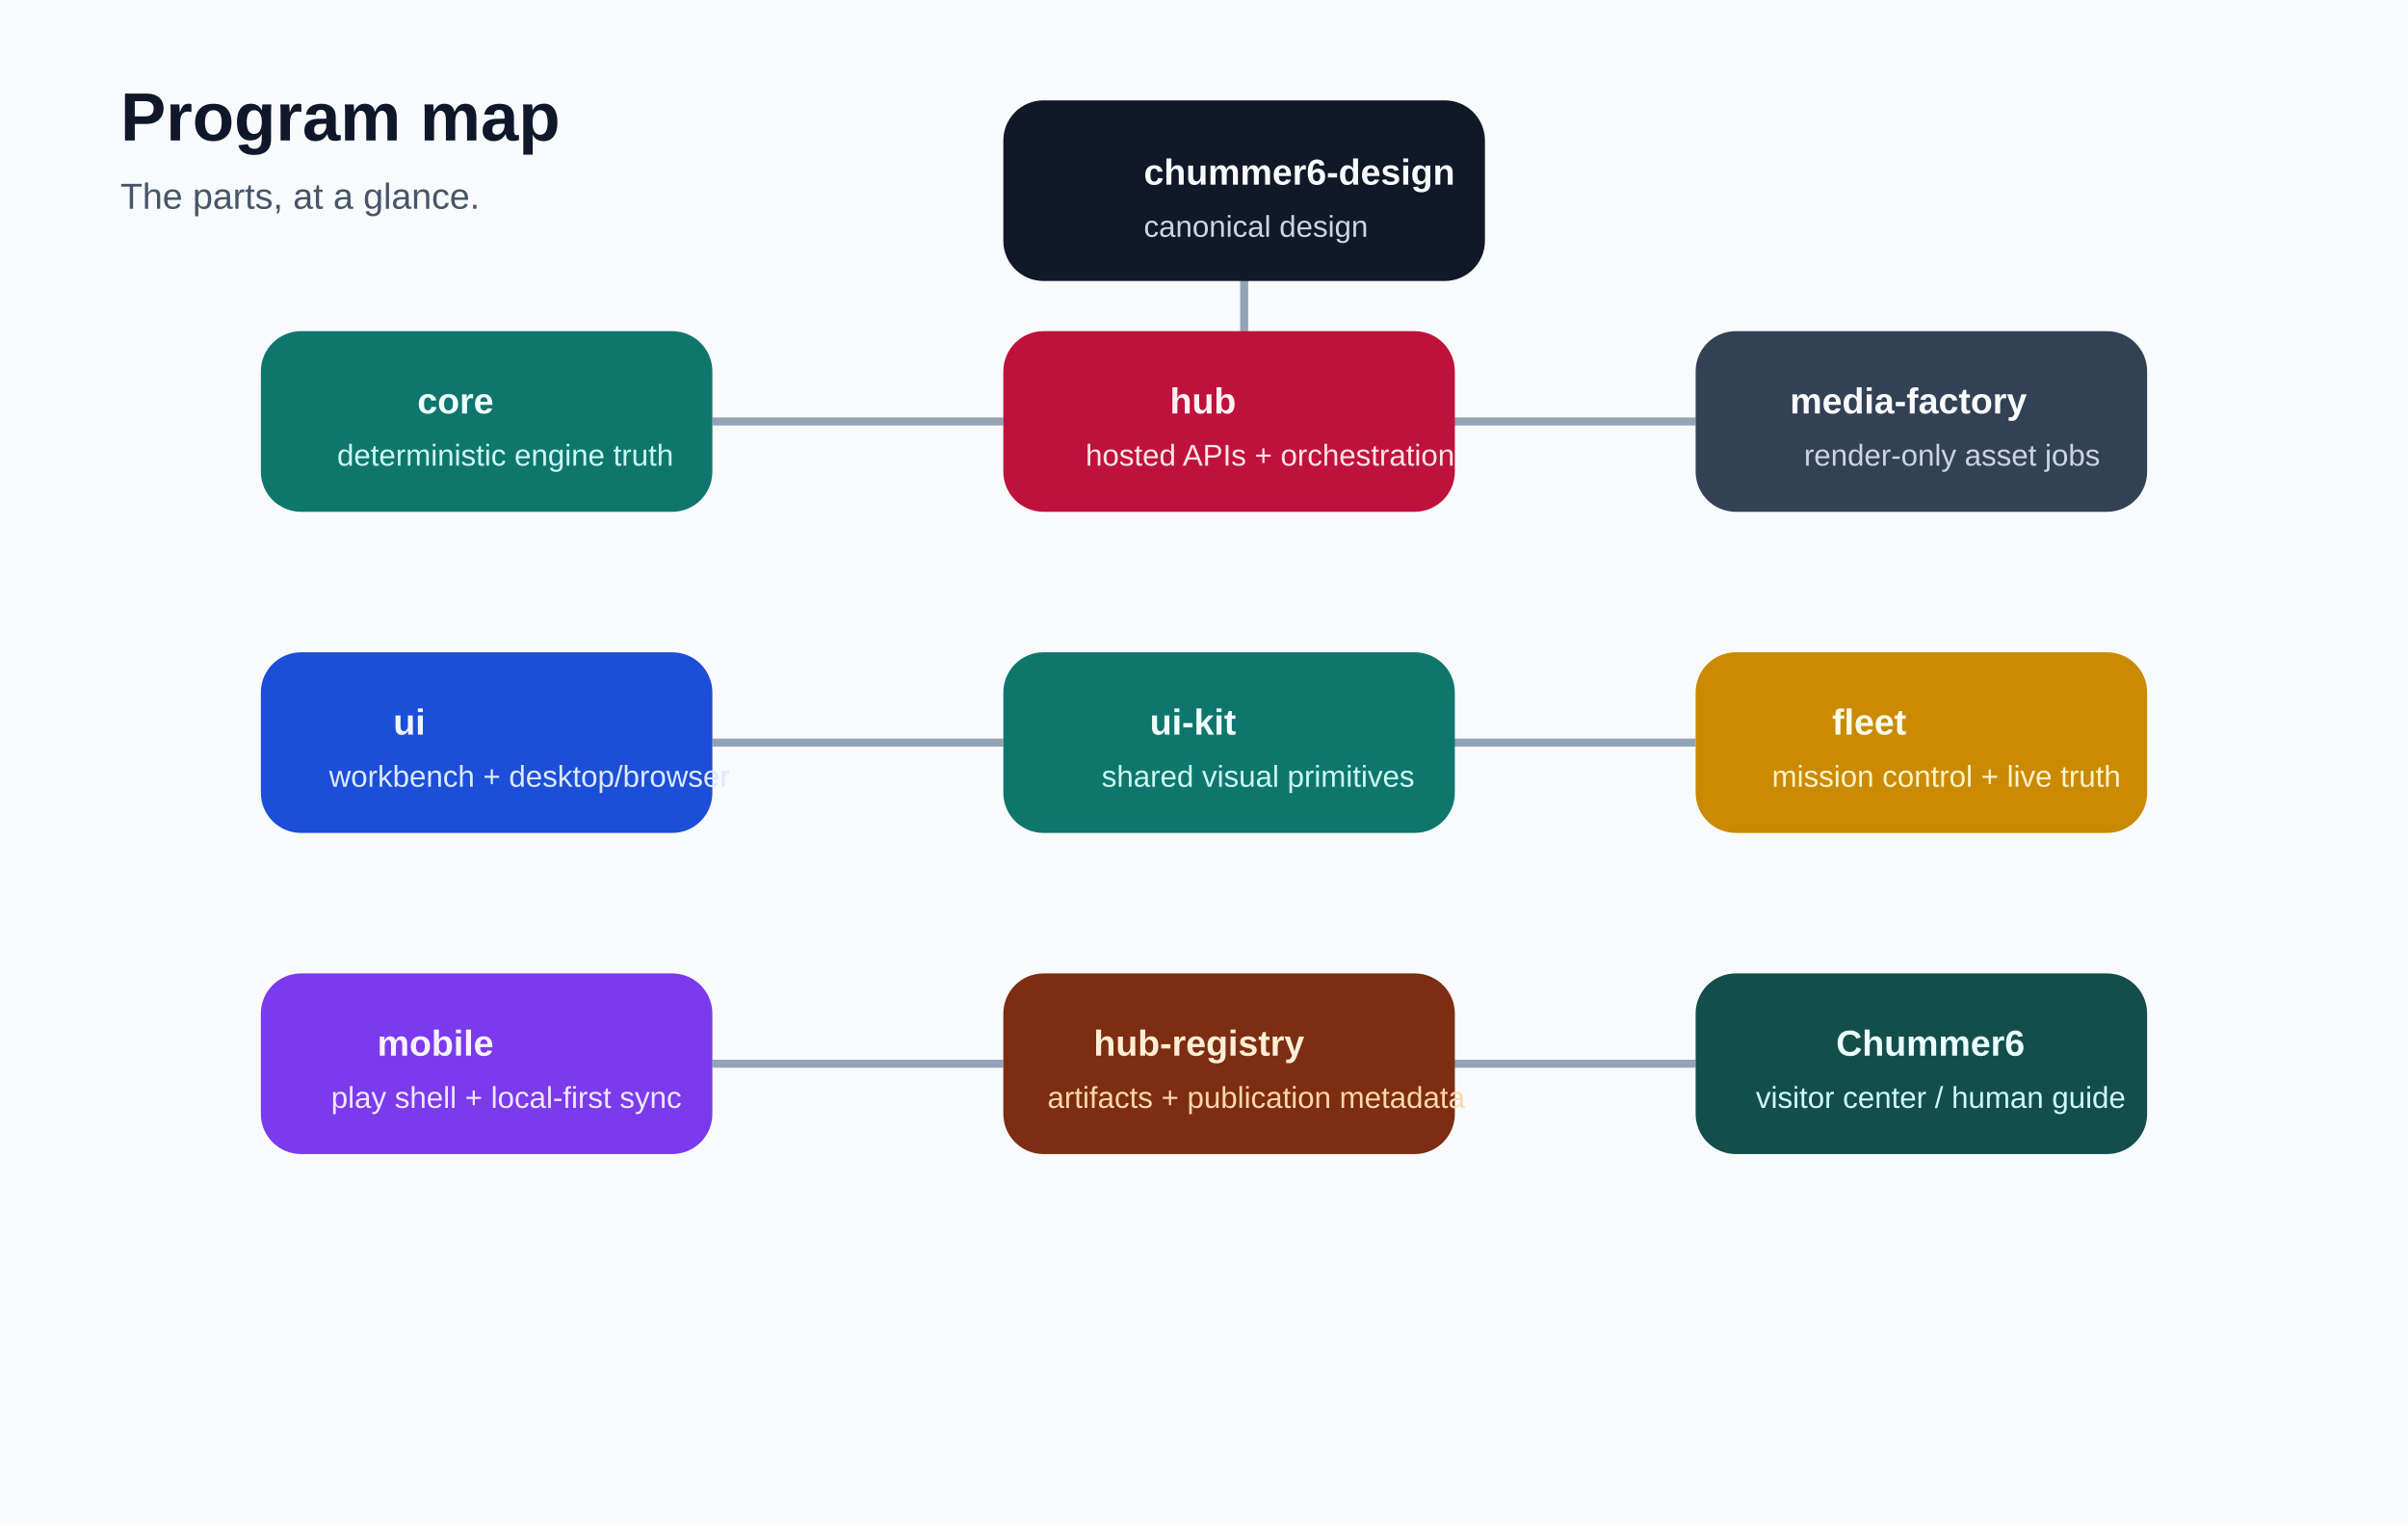
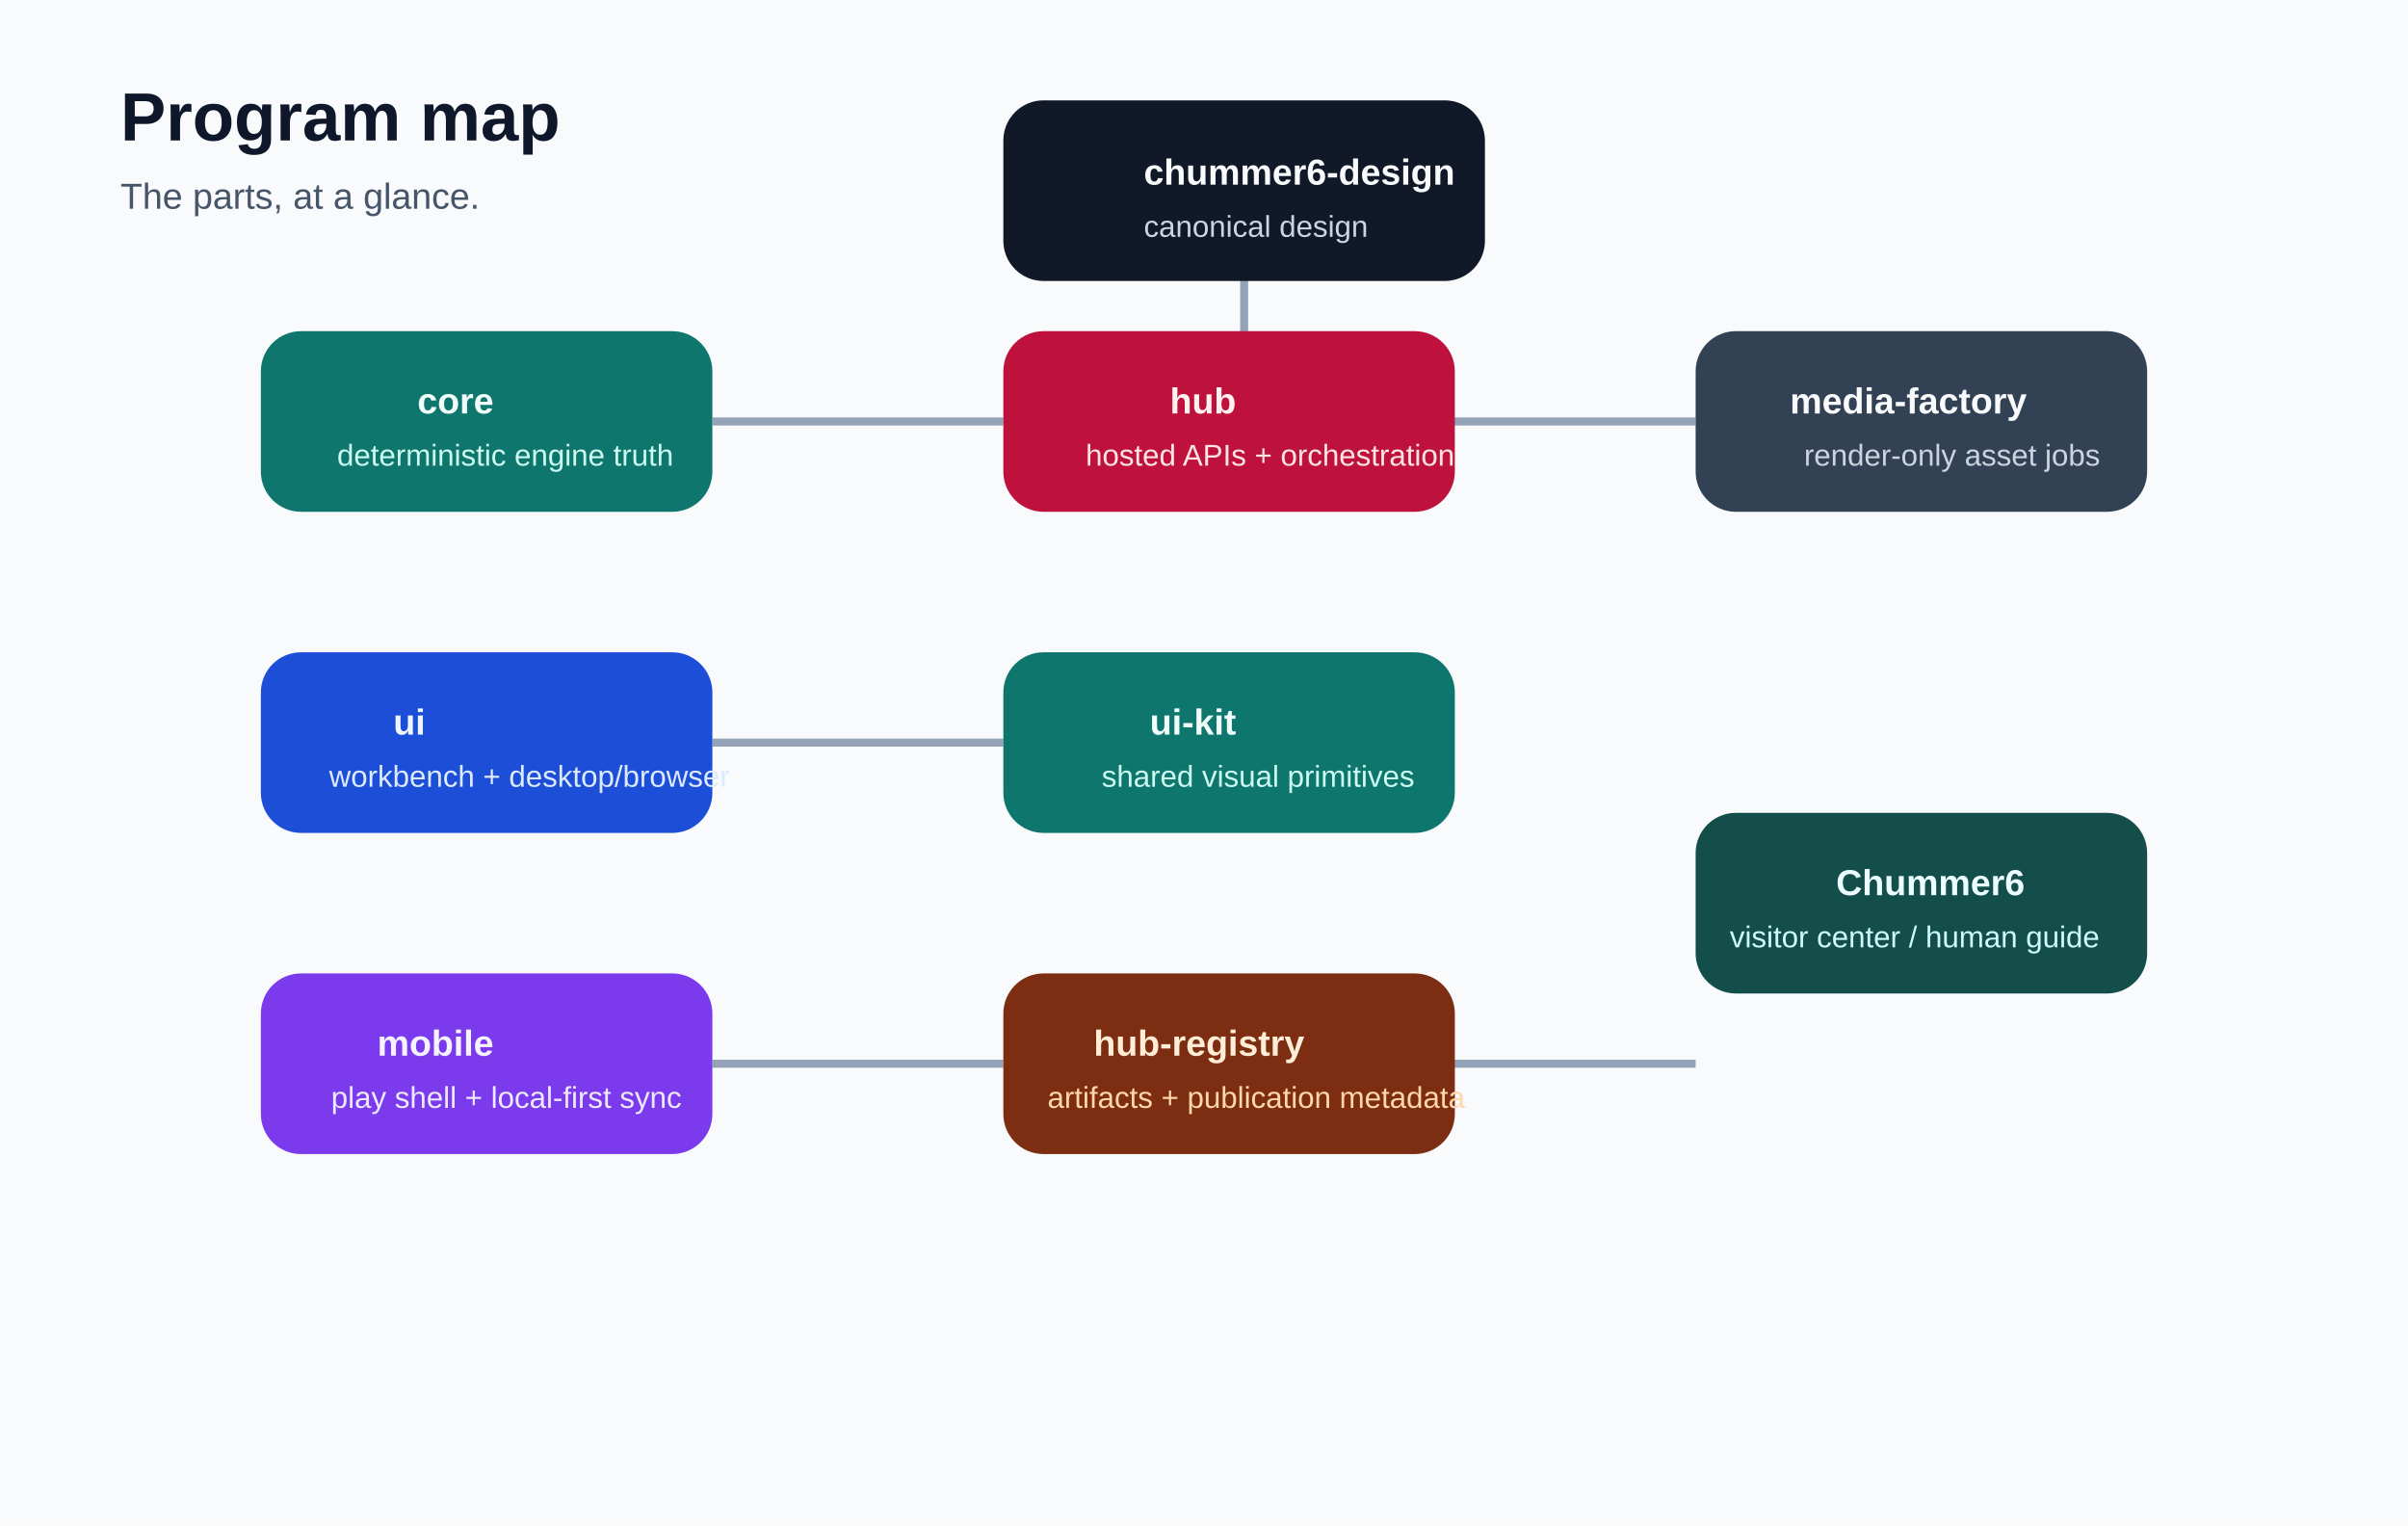
<svg xmlns="http://www.w3.org/2000/svg" viewBox="0 0 1200 760" role="img" aria-labelledby="title desc">
  <rect width="1200" height="760" fill="#f8fafc" />
  <g font-family="Segoe UI, Arial, sans-serif">
    <text x="60" y="70" fill="#0f172a" font-size="34" font-weight="800">Program map</text>
    <text x="60" y="104" fill="#475569" font-size="18">The parts, at a glance.</text>
  </g>
  <g stroke="#94a3b8" stroke-width="4" fill="none">
    <path d="M355 210h145" />
    <path d="M355 370h145" />
    <path d="M355 530h145" />
    <path d="M700 210h145" />
-     <path d="M700 370h145" />
    <path d="M700 530h145" />
    <path d="M620 110v80" />
  </g>
  <g font-family="Segoe UI, Arial, sans-serif" font-size="18" font-weight="700">
    <rect x="500" y="50" width="240" height="90" rx="20" fill="#111827" />
    <text x="570" y="92" fill="#f8fafc">chummer6-design</text>
    <text x="570" y="118" fill="#cbd5e1" font-size="15" font-weight="500">canonical design</text>
    <rect x="130" y="165" width="225" height="90" rx="20" fill="#0f766e" />
    <text x="208" y="206" fill="#f0fdfa">core</text>
    <text x="168" y="232" fill="#ccfbf1" font-size="15" font-weight="500">deterministic engine truth</text>
    <rect x="130" y="325" width="225" height="90" rx="20" fill="#1d4ed8" />
    <text x="196" y="366" fill="#eff6ff">ui</text>
    <text x="164" y="392" fill="#dbeafe" font-size="15" font-weight="500">workbench + desktop/browser</text>
    <rect x="130" y="485" width="225" height="90" rx="20" fill="#7c3aed" />
    <text x="188" y="526" fill="#f5f3ff">mobile</text>
    <text x="165" y="552" fill="#ede9fe" font-size="15" font-weight="500">play shell + local-first sync</text>
    <rect x="500" y="165" width="225" height="90" rx="20" fill="#be123c" />
    <text x="583" y="206" fill="#fff1f2">hub</text>
    <text x="541" y="232" fill="#ffe4e6" font-size="15" font-weight="500">hosted APIs + orchestration</text>
    <rect x="500" y="325" width="225" height="90" rx="20" fill="#0f766e" />
    <text x="573" y="366" fill="#f0fdfa">ui-kit</text>
    <text x="549" y="392" fill="#ccfbf1" font-size="15" font-weight="500">shared visual primitives</text>
    <rect x="500" y="485" width="225" height="90" rx="20" fill="#7c2d12" />
    <text x="545" y="526" fill="#ffedd5">hub-registry</text>
    <text x="522" y="552" fill="#fed7aa" font-size="15" font-weight="500">artifacts + publication metadata</text>
    <rect x="845" y="165" width="225" height="90" rx="20" fill="#334155" />
    <text x="892" y="206" fill="#f8fafc">media-factory</text>
    <text x="899" y="232" fill="#cbd5e1" font-size="15" font-weight="500">render-only asset jobs</text>
-     <rect x="845" y="325" width="225" height="90" rx="20" fill="#ca8a04" />
-     <text x="913" y="366" fill="#fefce8">fleet</text>
-     <text x="883" y="392" fill="#fef3c7" font-size="15" font-weight="500">mission control + live truth</text>
-     <rect x="845" y="485" width="225" height="90" rx="20" fill="#134e4a" />
-     <text x="915" y="526" fill="#ecfeff">Chummer6</text>
-     <text x="875" y="552" fill="#cffafe" font-size="15" font-weight="500">visitor center / human guide</text>
+     <rect x="845" y="405" width="225" height="90" rx="20" fill="#134e4a" />
+     <text x="915" y="446" fill="#ecfeff">Chummer6</text>
+     <text x="862" y="472" fill="#cffafe" font-size="15" font-weight="500">visitor center / human guide</text>
  </g>
</svg>
